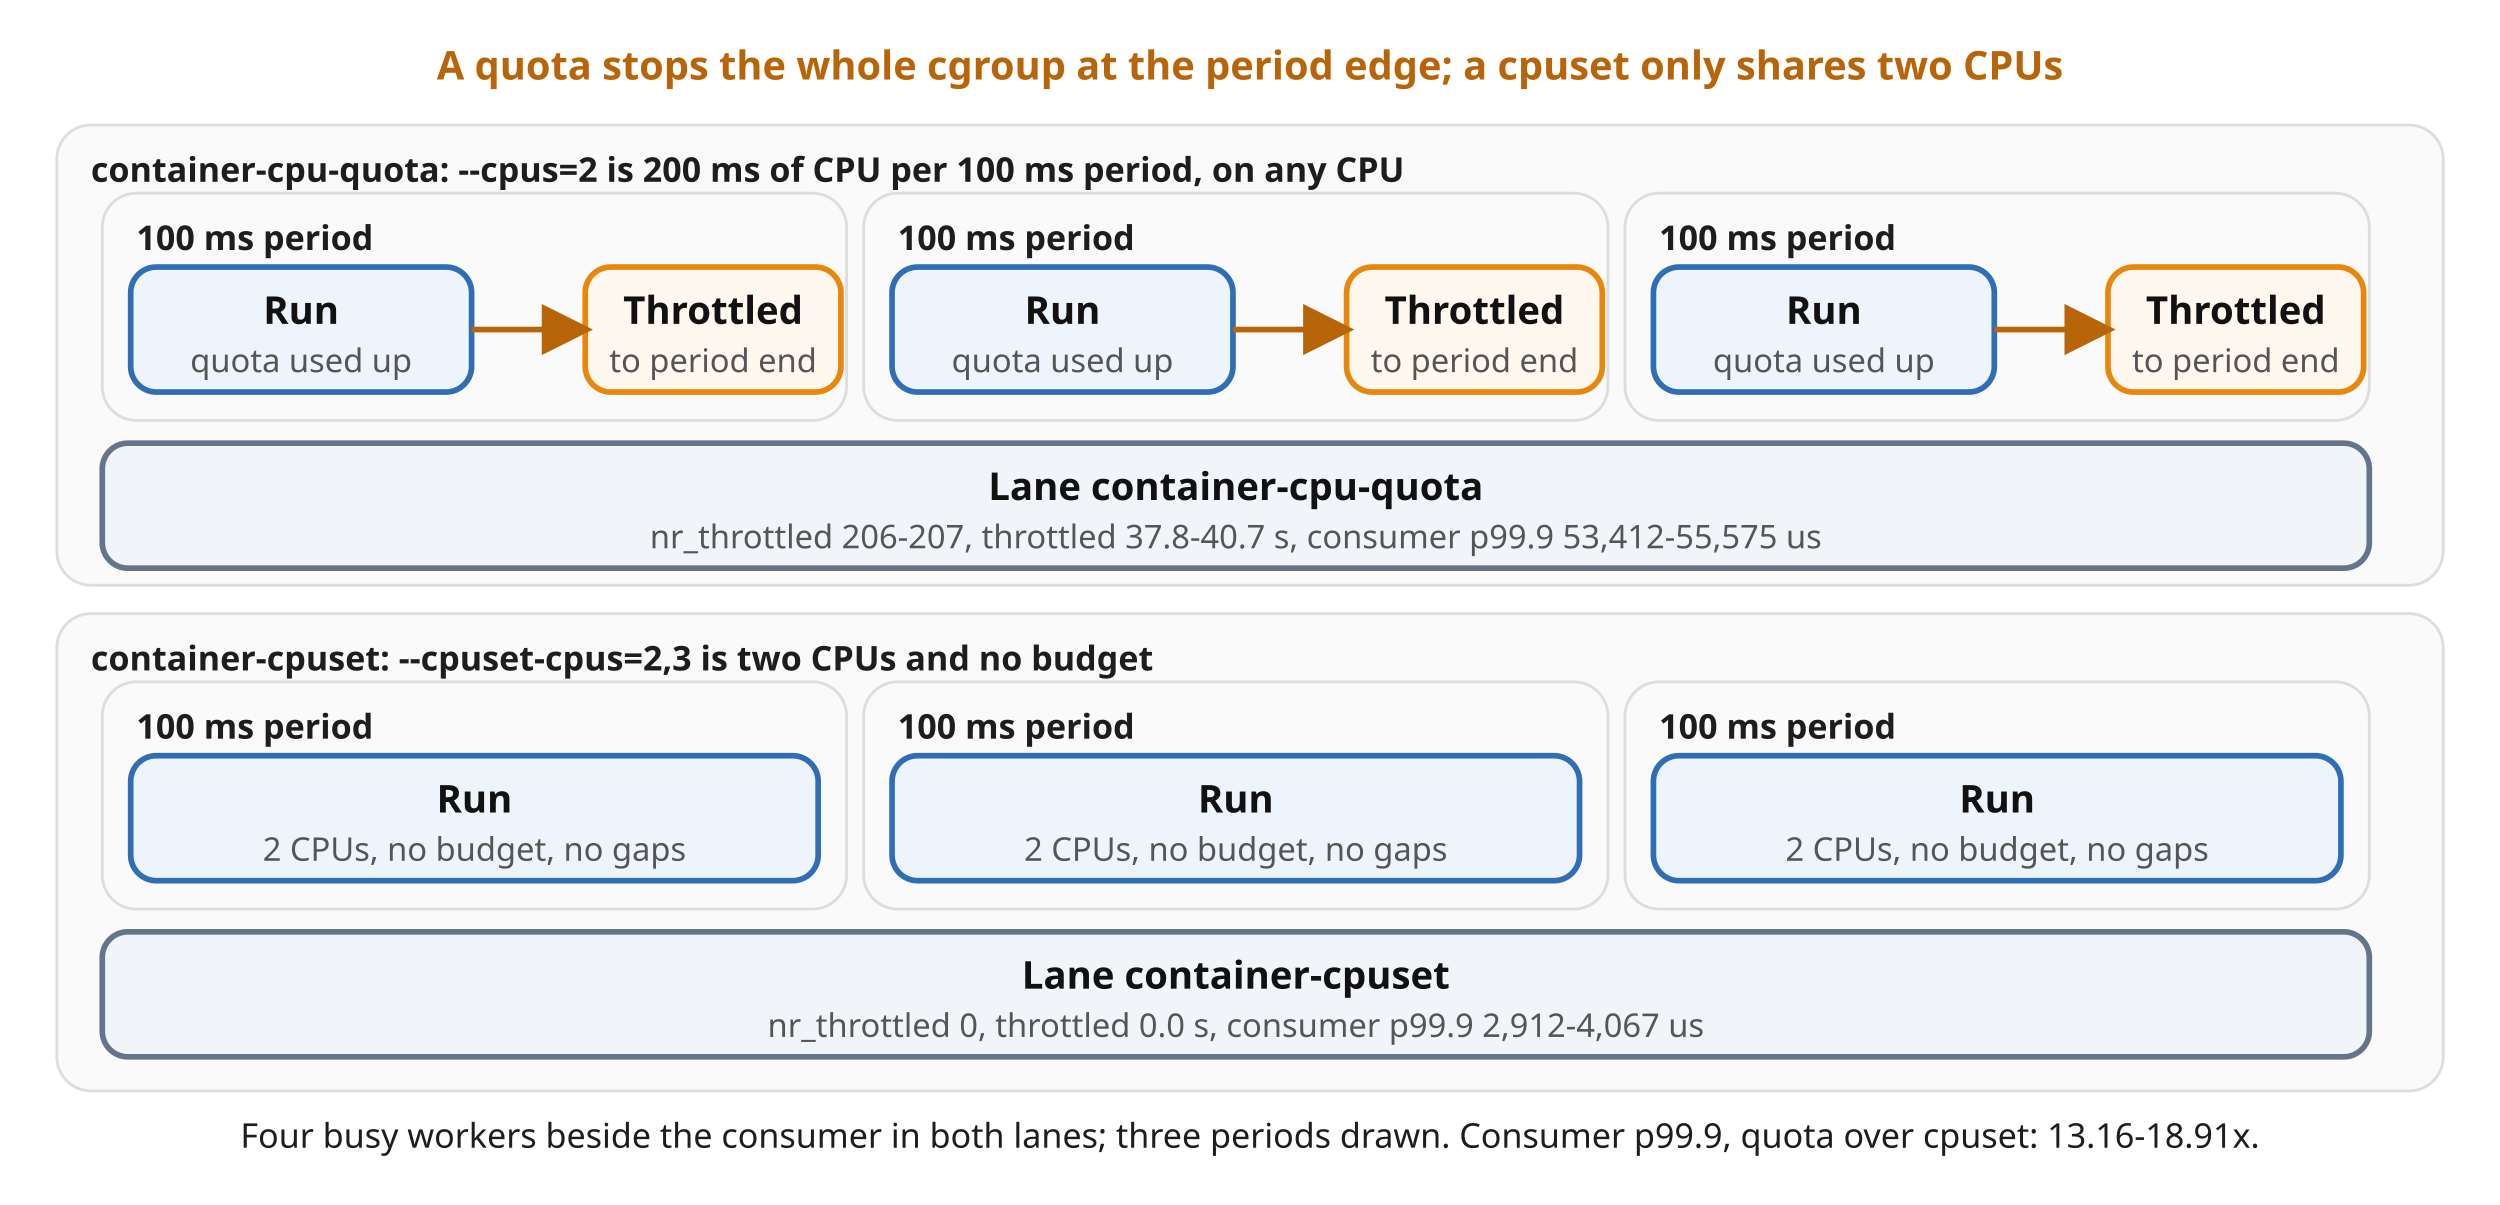
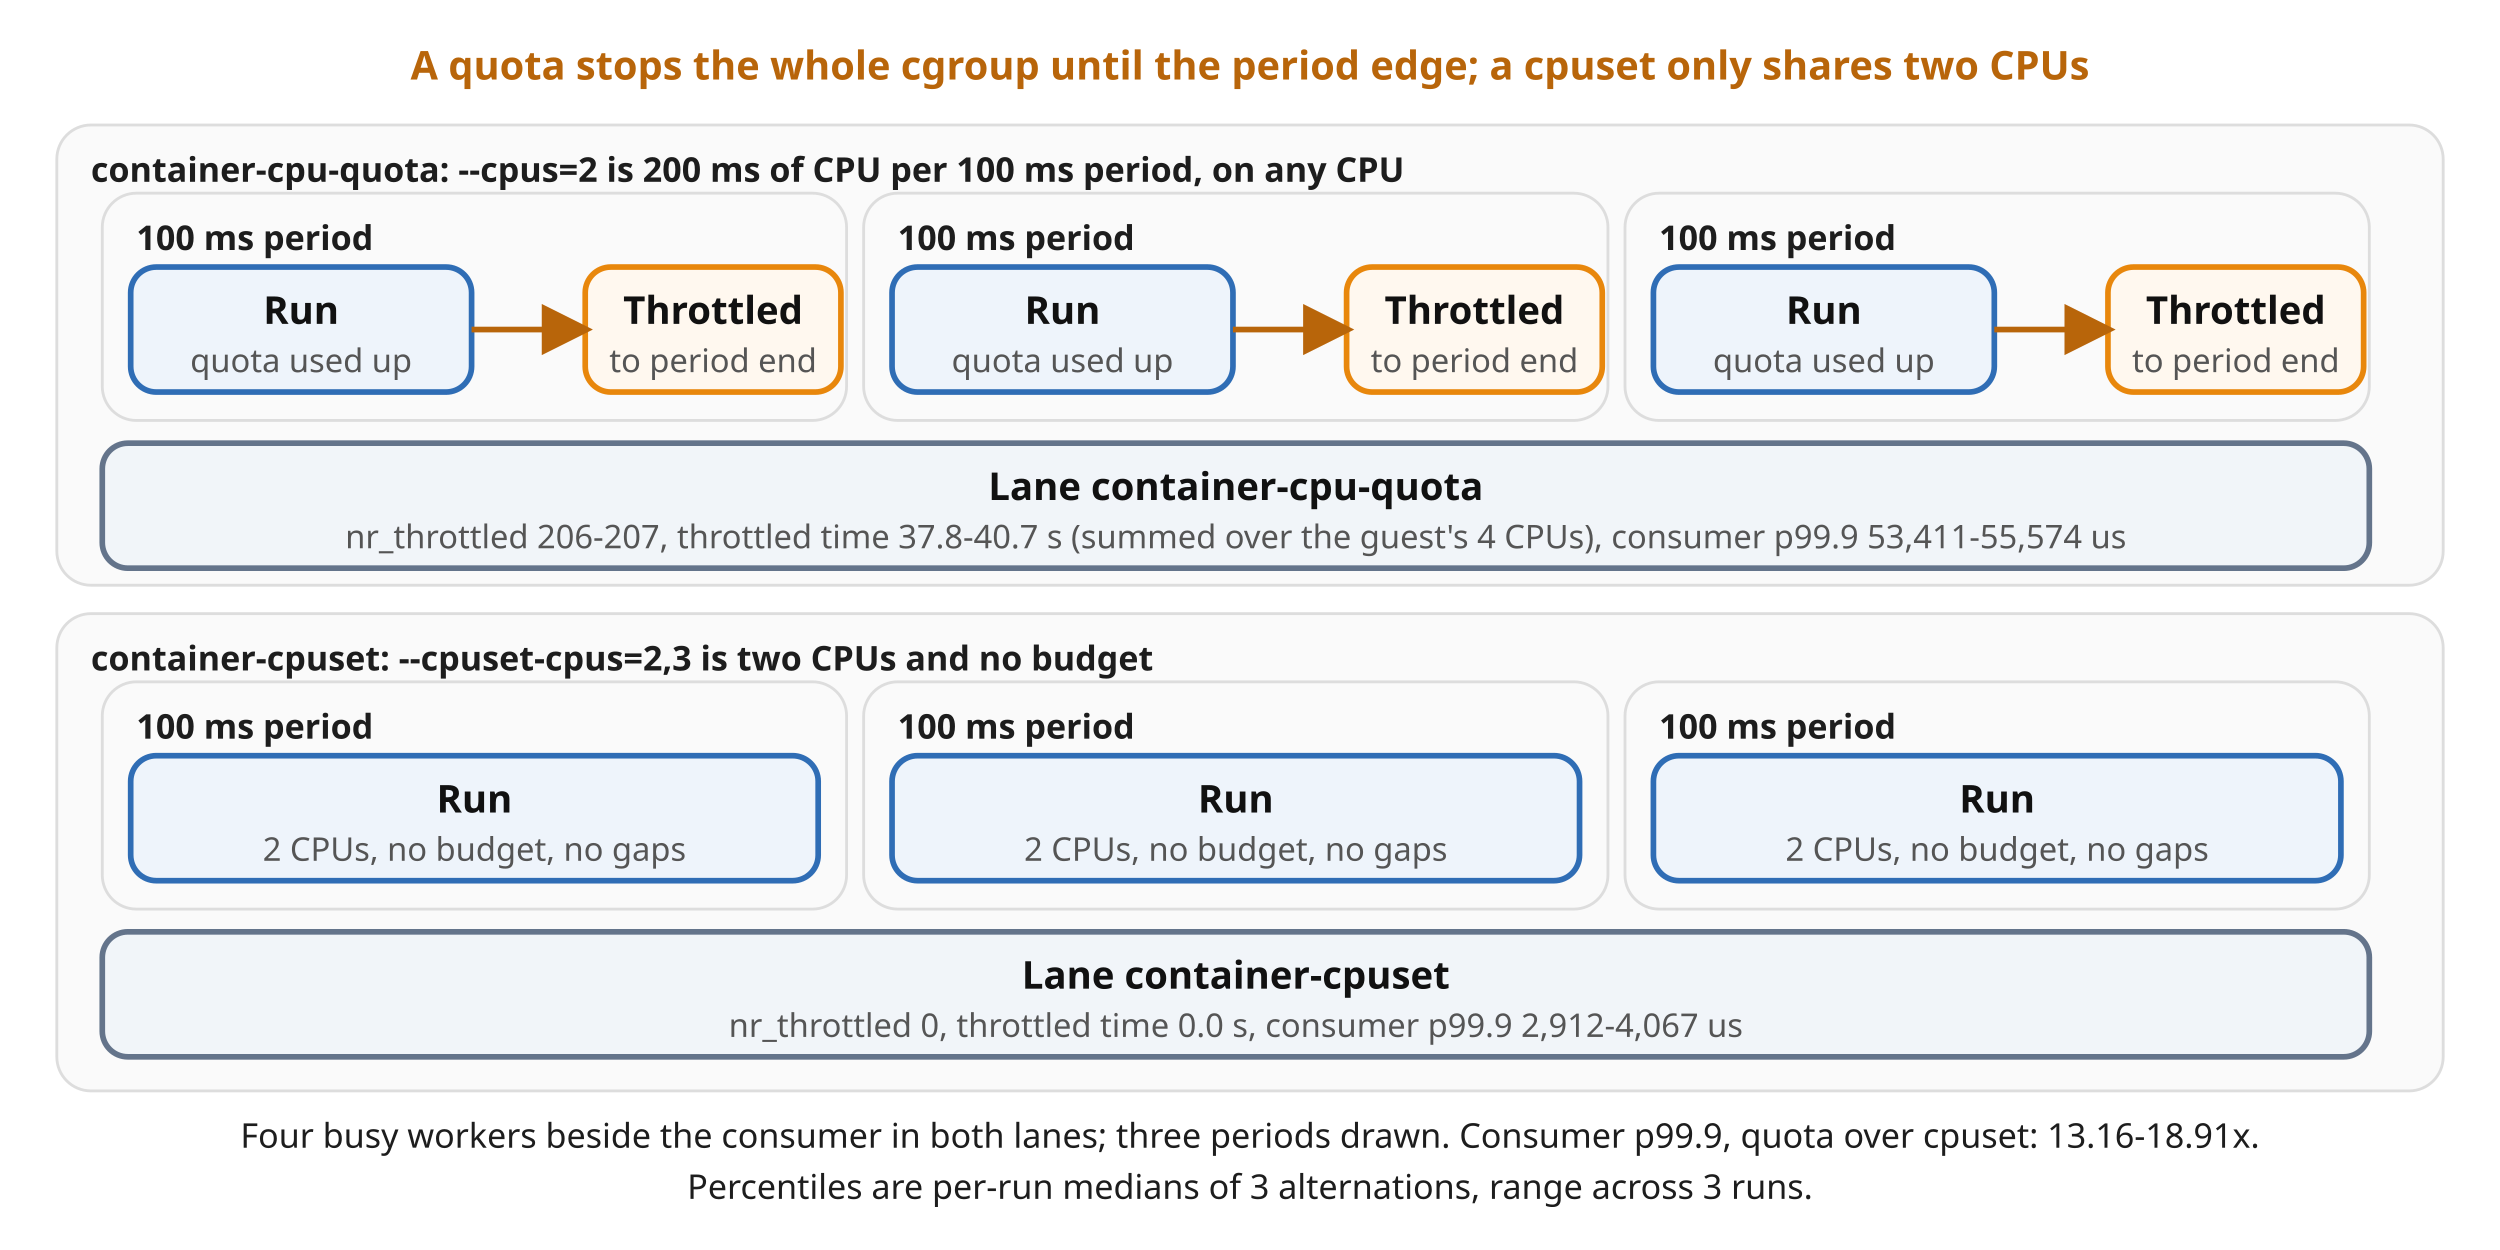
- <svg xmlns="http://www.w3.org/2000/svg" viewBox="0 0 880 424" font-family="'Red Hat Text', system-ui, sans-serif" role="img">
+ <svg xmlns="http://www.w3.org/2000/svg" viewBox="0 0 880 440" font-family="'Red Hat Text', system-ui, sans-serif" role="img">
  <defs>
    <marker id="a" viewBox="0 0 10 10" refX="8.5" refY="5" markerWidth="9" markerHeight="9" orient="auto-start-reverse">
      <path d="M0,0 L10,5 L0,10 z" fill="#555" />
    </marker>
    <marker id="am" viewBox="0 0 10 10" refX="8.5" refY="5" markerWidth="9" markerHeight="9" orient="auto-start-reverse">
      <path d="M0,0 L10,5 L0,10 z" fill="#b8650a" />
    </marker>
  </defs>
  <rect x="20" y="44" width="840" height="162" rx="12" fill="#fafafa" stroke="#ddd" />
  <text x="32" y="64" font-size="12" font-weight="700" fill="#1d1d1d">container-cpu-quota: --cpus=2 is 200 ms of CPU per 100 ms period, on any CPU</text>
  <rect x="36" y="68" width="262" height="80" rx="12" fill="#fafafa" stroke="#ddd" />
  <text x="48" y="88" font-size="12" font-weight="700" fill="#1d1d1d">100 ms period</text>
  <rect x="304" y="68" width="262" height="80" rx="12" fill="#fafafa" stroke="#ddd" />
  <text x="316" y="88" font-size="12" font-weight="700" fill="#1d1d1d">100 ms period</text>
  <rect x="572" y="68" width="262" height="80" rx="12" fill="#fafafa" stroke="#ddd" />
  <text x="584" y="88" font-size="12" font-weight="700" fill="#1d1d1d">100 ms period</text>
  <rect x="20" y="216" width="840" height="168" rx="12" fill="#fafafa" stroke="#ddd" />
  <text x="32" y="236" font-size="12" font-weight="700" fill="#1d1d1d">container-cpuset: --cpuset-cpus=2,3 is two CPUs and no budget</text>
  <rect x="36" y="240" width="262" height="80" rx="12" fill="#fafafa" stroke="#ddd" />
  <text x="48" y="260" font-size="12" font-weight="700" fill="#1d1d1d">100 ms period</text>
  <rect x="304" y="240" width="262" height="80" rx="12" fill="#fafafa" stroke="#ddd" />
  <text x="316" y="260" font-size="12" font-weight="700" fill="#1d1d1d">100 ms period</text>
  <rect x="572" y="240" width="262" height="80" rx="12" fill="#fafafa" stroke="#ddd" />
  <text x="584" y="260" font-size="12" font-weight="700" fill="#1d1d1d">100 ms period</text>
  <rect x="46" y="94" width="120" height="44" rx="9" fill="#eef4fb" stroke="#2f6db5" stroke-width="2" />
  <text x="106.0" y="114.0" font-size="13.5" font-weight="700" fill="#111111" text-anchor="middle">Run</text>
  <text x="106.0" y="131.0" font-size="11.5" fill="#555555" text-anchor="middle">quota used up</text>
  <rect x="314" y="94" width="120" height="44" rx="9" fill="#eef4fb" stroke="#2f6db5" stroke-width="2" />
  <text x="374.0" y="114.0" font-size="13.5" font-weight="700" fill="#111111" text-anchor="middle">Run</text>
  <text x="374.0" y="131.0" font-size="11.5" fill="#555555" text-anchor="middle">quota used up</text>
  <rect x="582" y="94" width="120" height="44" rx="9" fill="#eef4fb" stroke="#2f6db5" stroke-width="2" />
  <text x="642.0" y="114.0" font-size="13.5" font-weight="700" fill="#111111" text-anchor="middle">Run</text>
  <text x="642.0" y="131.0" font-size="11.5" fill="#555555" text-anchor="middle">quota used up</text>
  <rect x="206" y="94" width="90" height="44" rx="9" fill="#fff8ef" stroke="#e8870c" stroke-width="2" />
  <text x="251.0" y="114.0" font-size="13.5" font-weight="700" fill="#111111" text-anchor="middle">Throttled</text>
  <text x="251.0" y="131.0" font-size="11.5" fill="#555555" text-anchor="middle">to period end</text>
  <rect x="474" y="94" width="90" height="44" rx="9" fill="#fff8ef" stroke="#e8870c" stroke-width="2" />
  <text x="519.0" y="114.0" font-size="13.5" font-weight="700" fill="#111111" text-anchor="middle">Throttled</text>
  <text x="519.0" y="131.0" font-size="11.5" fill="#555555" text-anchor="middle">to period end</text>
  <rect x="742" y="94" width="90" height="44" rx="9" fill="#fff8ef" stroke="#e8870c" stroke-width="2" />
  <text x="787.0" y="114.0" font-size="13.5" font-weight="700" fill="#111111" text-anchor="middle">Throttled</text>
  <text x="787.0" y="131.0" font-size="11.5" fill="#555555" text-anchor="middle">to period end</text>
  <rect x="36" y="156" width="798" height="44" rx="9" fill="#f1f5f9" stroke="#64748b" stroke-width="2" />
  <text x="435.0" y="176.0" font-size="13.5" font-weight="700" fill="#111111" text-anchor="middle">Lane container-cpu-quota</text>
-   <text x="435.0" y="193.0" font-size="11.5" fill="#555555" text-anchor="middle">nr_throttled 206-207, throttled 37.8-40.7 s, consumer p99.9 53,412-55,575 us</text>
+   <text x="435.0" y="193.0" font-size="11.5" fill="#555555" text-anchor="middle">nr_throttled 206-207, throttled time 37.8-40.7 s (summed over the guest's 4 CPUs), consumer p99.9 53,411-55,574 us</text>
  <rect x="46" y="266" width="242" height="44" rx="9" fill="#eef4fb" stroke="#2f6db5" stroke-width="2" />
  <text x="167.0" y="286.0" font-size="13.5" font-weight="700" fill="#111111" text-anchor="middle">Run</text>
  <text x="167.0" y="303.0" font-size="11.5" fill="#555555" text-anchor="middle">2 CPUs, no budget, no gaps</text>
  <rect x="314" y="266" width="242" height="44" rx="9" fill="#eef4fb" stroke="#2f6db5" stroke-width="2" />
  <text x="435.0" y="286.0" font-size="13.5" font-weight="700" fill="#111111" text-anchor="middle">Run</text>
  <text x="435.0" y="303.0" font-size="11.5" fill="#555555" text-anchor="middle">2 CPUs, no budget, no gaps</text>
  <rect x="582" y="266" width="242" height="44" rx="9" fill="#eef4fb" stroke="#2f6db5" stroke-width="2" />
  <text x="703.0" y="286.0" font-size="13.5" font-weight="700" fill="#111111" text-anchor="middle">Run</text>
  <text x="703.0" y="303.0" font-size="11.5" fill="#555555" text-anchor="middle">2 CPUs, no budget, no gaps</text>
  <rect x="36" y="328" width="798" height="44" rx="9" fill="#f1f5f9" stroke="#64748b" stroke-width="2" />
  <text x="435.0" y="348.0" font-size="13.5" font-weight="700" fill="#111111" text-anchor="middle">Lane container-cpuset</text>
-   <text x="435.0" y="365.0" font-size="11.5" fill="#555555" text-anchor="middle">nr_throttled 0, throttled 0.0 s, consumer p99.9 2,912-4,067 us</text>
+   <text x="435.0" y="365.0" font-size="11.5" fill="#555555" text-anchor="middle">nr_throttled 0, throttled time 0.0 s, consumer p99.9 2,912-4,067 us</text>
  <path d="M166,116 L206,116" fill="none" stroke="#b8650a" stroke-width="2" marker-end="url(#am)" />
  <path d="M434,116 L474,116" fill="none" stroke="#b8650a" stroke-width="2" marker-end="url(#am)" />
  <path d="M702,116 L742,116" fill="none" stroke="#b8650a" stroke-width="2" marker-end="url(#am)" />
-   <text x="440" y="28" font-size="14" fill="#b8650a" text-anchor="middle" font-weight="700">A quota stops the whole cgroup at the period edge; a cpuset only shares two CPUs</text>
+   <text x="440" y="28" font-size="14" fill="#b8650a" text-anchor="middle" font-weight="700">A quota stops the whole cgroup until the period edge; a cpuset only shares two CPUs</text>
  <text x="440" y="404" font-size="12" fill="#1d1d1d" text-anchor="middle">Four busy workers beside the consumer in both lanes; three periods drawn. Consumer p99.9, quota over cpuset: 13.16-18.91x.</text>
+   <text x="440" y="422" font-size="12" fill="#1d1d1d" text-anchor="middle">Percentiles are per-run medians of 3 alternations, range across 3 runs.</text>
</svg>
